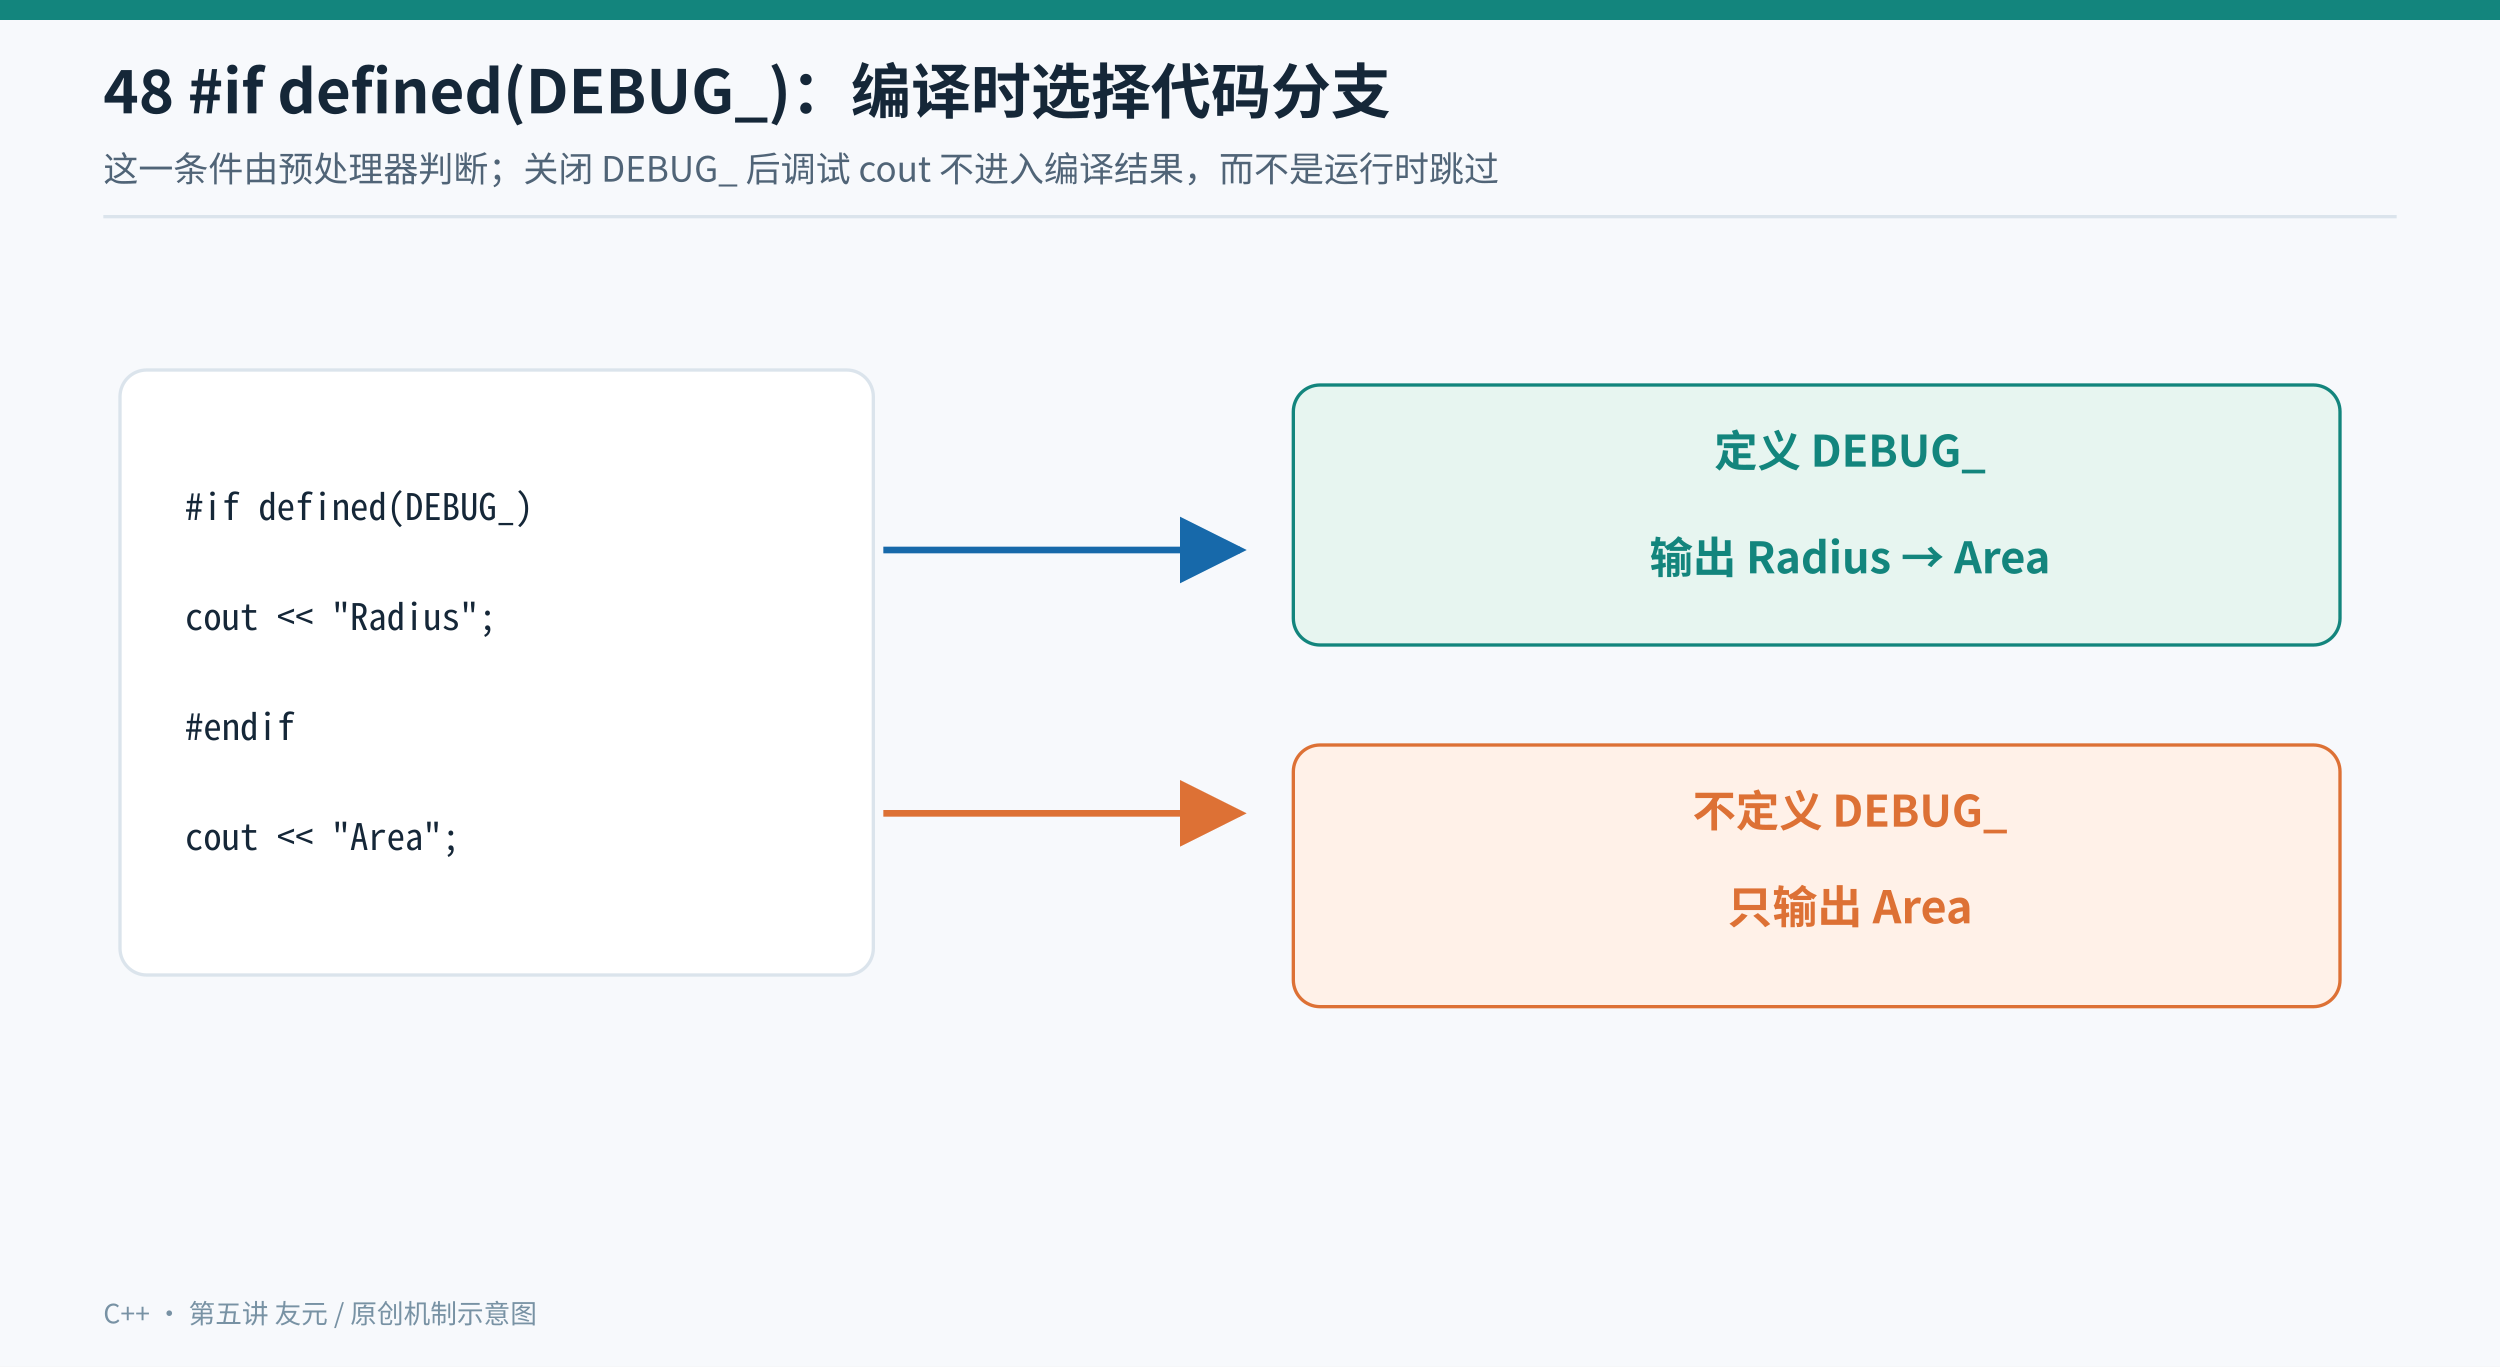
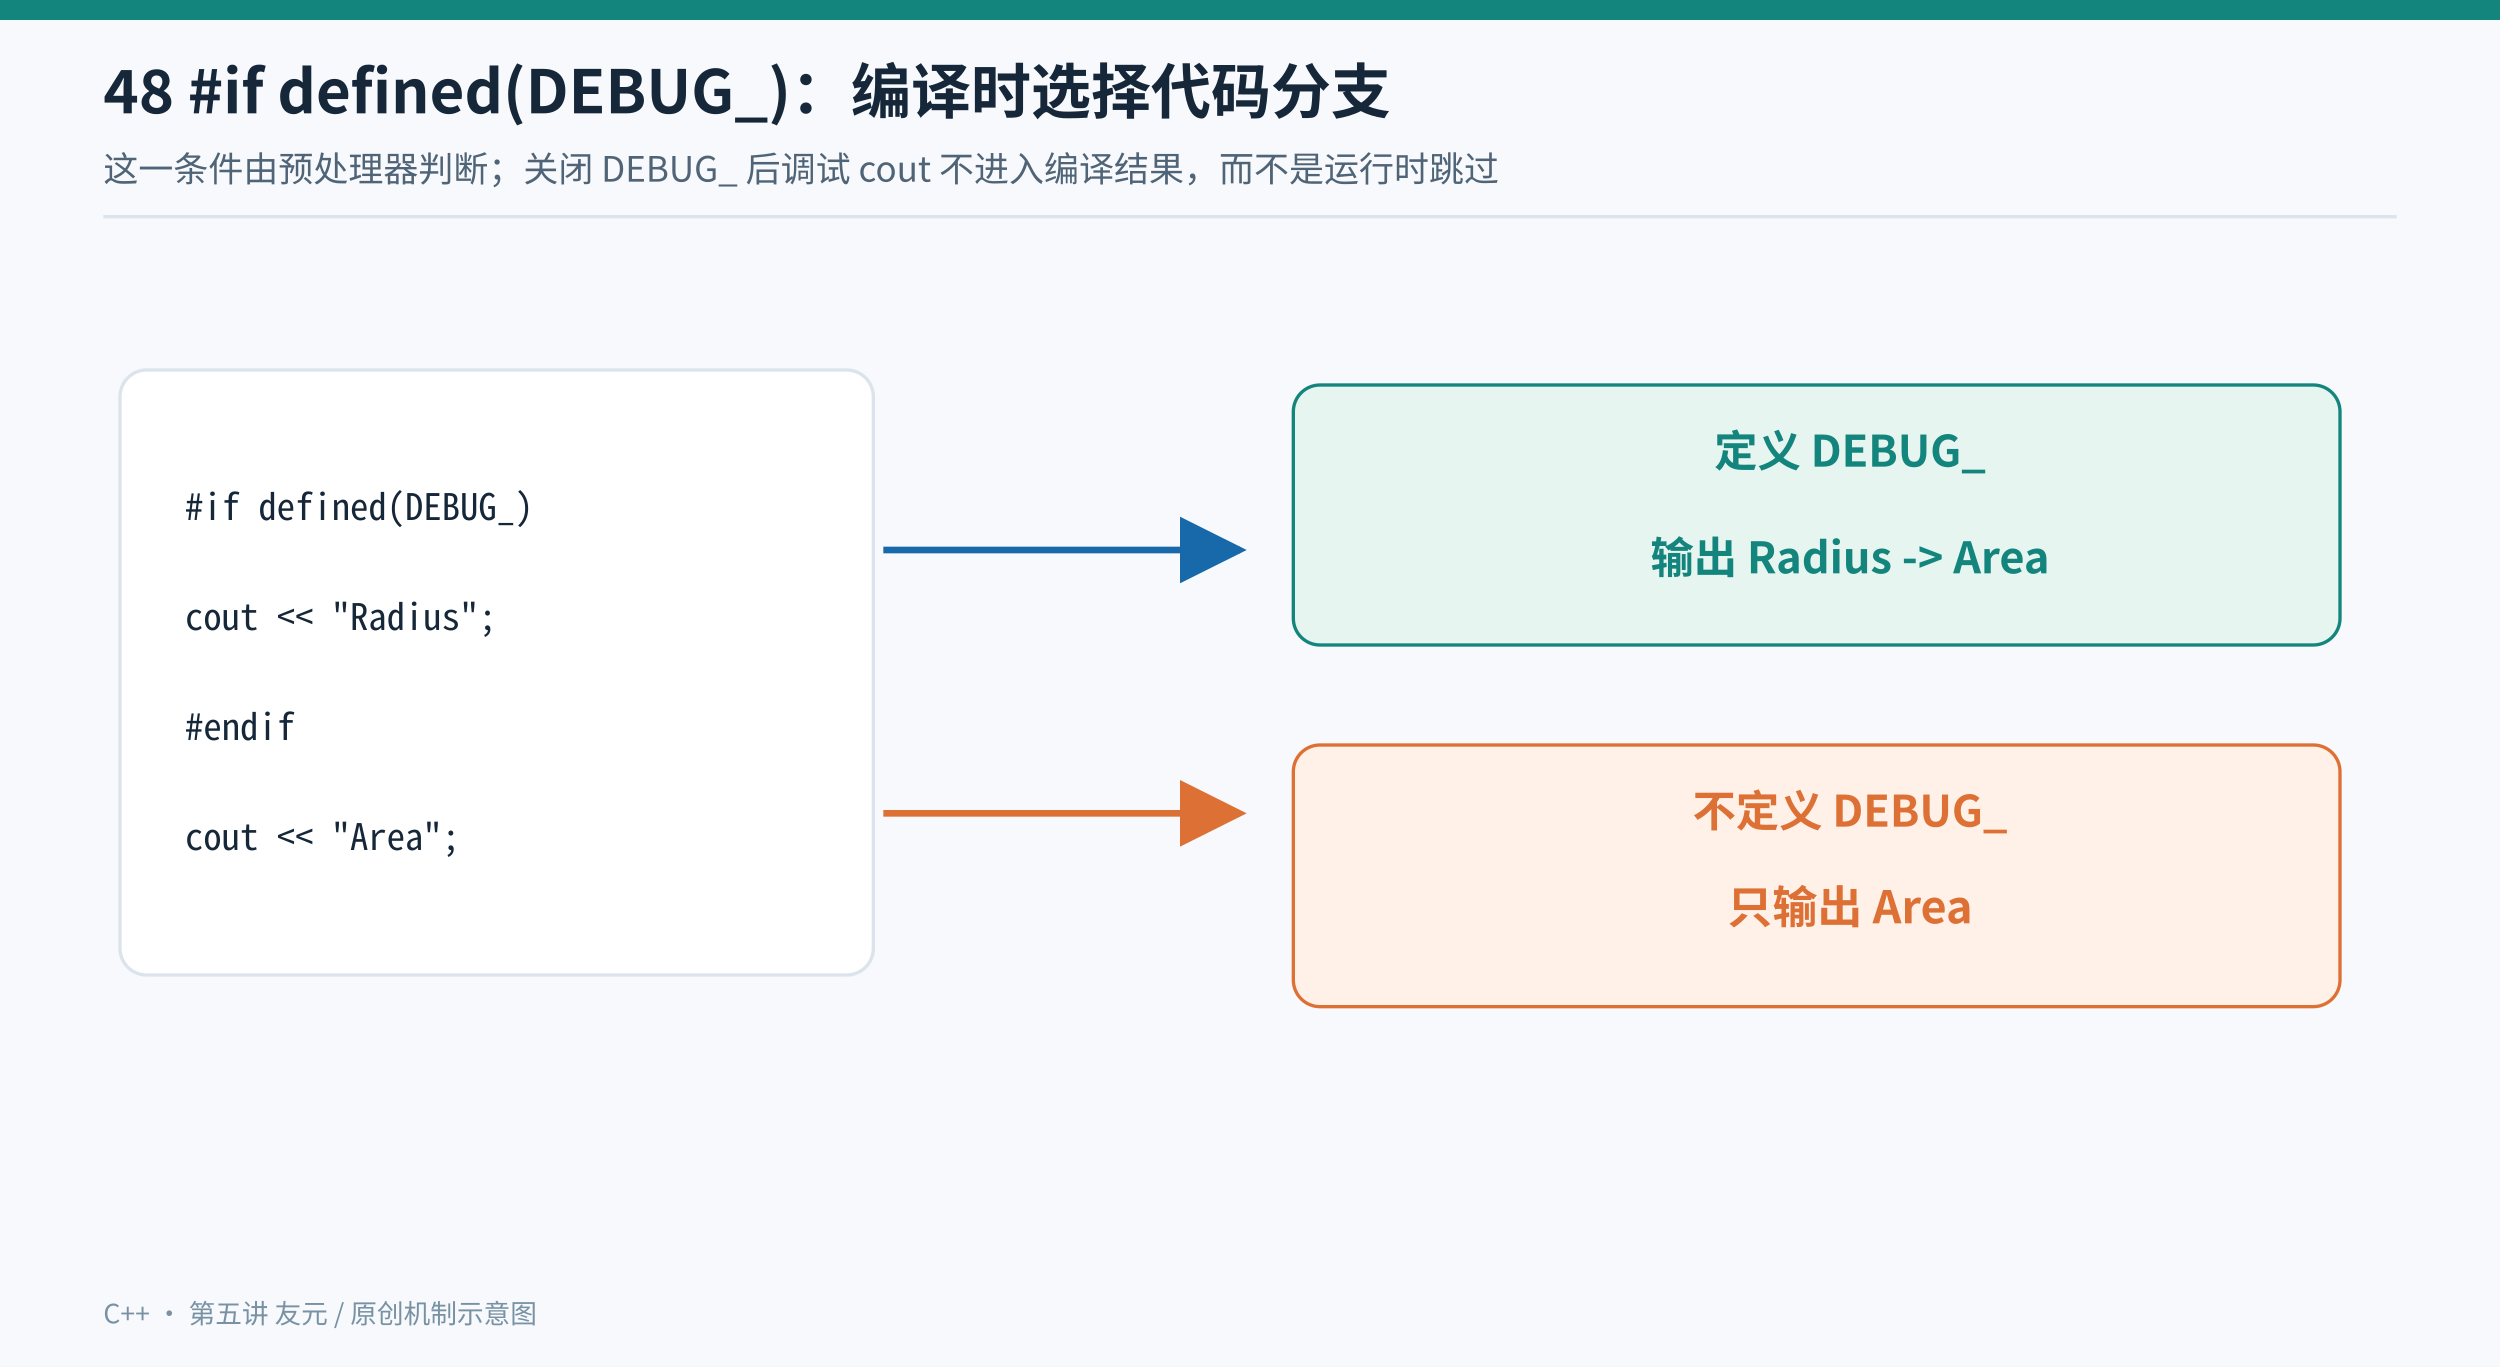
<svg xmlns="http://www.w3.org/2000/svg" baseProfile="full" height="820" version="1.1" viewBox="0 0 1500 820" width="1500">
  <defs>
    <marker id="arr-blue" markerHeight="10" markerWidth="10" orient="auto" refX="9" refY="5">
      <path d="M 0 0 L 10 5 L 0 10 Z" fill="#1769aa" />
    </marker>
    <marker id="arr-teal" markerHeight="10" markerWidth="10" orient="auto" refX="9" refY="5">
      <path d="M 0 0 L 10 5 L 0 10 Z" fill="#13857d" />
    </marker>
    <marker id="arr-red" markerHeight="10" markerWidth="10" orient="auto" refX="9" refY="5">
      <path d="M 0 0 L 10 5 L 0 10 Z" fill="#bf4f55" />
    </marker>
    <marker id="arr-orange" markerHeight="10" markerWidth="10" orient="auto" refX="9" refY="5">
      <path d="M 0 0 L 10 5 L 0 10 Z" fill="#dd7135" />
    </marker>
    <marker id="arr-gray" markerHeight="10" markerWidth="10" orient="auto" refX="9" refY="5">
      <path d="M 0 0 L 10 5 L 0 10 Z" fill="#506477" />
    </marker>
    <marker id="arr-purple" markerHeight="10" markerWidth="10" orient="auto" refX="9" refY="5">
      <path d="M 0 0 L 10 5 L 0 10 Z" fill="#7257af" />
    </marker>
  </defs>
  <rect fill="#f7f9fc" height="820" opacity="1" rx="0" ry="0" stroke="none" stroke-width="2" width="1500" x="0" y="0" />
  <rect fill="#13857d" height="12" opacity="1" rx="0" ry="0" stroke="none" stroke-width="2" width="1500" x="0" y="0" />
-   <text fill="#152738" font-family="Noto Sans CJK SC, sans-serif" font-size="36" font-weight="700" opacity="1" text-anchor="start" x="62" y="68">48  #if defined(DEBUG_)：编译时选择代码分支</text>
-   <text fill="#506477" font-family="Noto Sans CJK SC, sans-serif" font-size="21" font-weight="400" opacity="1" text-anchor="start" x="62" y="109">这一条件由预处理器判断；关闭 DEBUG_ 后调试 cout 不进入编译结果，而不是运行时跳过</text>
+   <text fill="#152738" font-family="Noto Sans CJK SC, Noto Sans SC, SimHei, Microsoft YaHei, sans-serif" font-size="36" font-weight="700" opacity="1" text-anchor="start" x="62" y="68">48  #if defined(DEBUG_)：编译时选择代码分支</text>
+   <text fill="#506477" font-family="Noto Sans CJK SC, Noto Sans SC, SimHei, Microsoft YaHei, sans-serif" font-size="21" font-weight="400" opacity="1" text-anchor="start" x="62" y="109">这一条件由预处理器判断；关闭 DEBUG_ 后调试 cout 不进入编译结果，而不是运行时跳过</text>
  <line stroke="#dbe4ec" stroke-width="2" x1="62" x2="1438" y1="130" y2="130" />
-   <text fill="#7892a4" font-family="Noto Sans CJK SC, sans-serif" font-size="16" font-weight="400" opacity="1" text-anchor="start" x="62" y="794">C++  ·  第五讲 友元   /   原创机制示意图</text>
+   <text fill="#7892a4" font-family="Noto Sans CJK SC, Noto Sans SC, SimHei, Microsoft YaHei, sans-serif" font-size="16" font-weight="400" opacity="1" text-anchor="start" x="62" y="794">C++  ·  第五讲 友元   /   原创机制示意图</text>
  <rect fill="#ffffff" height="363" opacity="1" rx="16" ry="16" stroke="#dbe4ec" stroke-width="2" width="452" x="72" y="222" />
-   <text fill="#152738" font-family="Noto Sans Mono CJK SC, Noto Sans CJK SC, sans-serif" font-size="22" font-weight="400" opacity="1" text-anchor="start" x="111" y="312">#if defined(DEBUG_)</text>
-   <text fill="#152738" font-family="Noto Sans Mono CJK SC, Noto Sans CJK SC, sans-serif" font-size="22" font-weight="400" opacity="1" text-anchor="start" x="111" y="378">  cout &lt;&lt; "Radius";</text>
-   <text fill="#152738" font-family="Noto Sans Mono CJK SC, Noto Sans CJK SC, sans-serif" font-size="22" font-weight="400" opacity="1" text-anchor="start" x="111" y="444">#endif</text>
-   <text fill="#152738" font-family="Noto Sans Mono CJK SC, Noto Sans CJK SC, sans-serif" font-size="22" font-weight="400" opacity="1" text-anchor="start" x="111" y="510">cout &lt;&lt; "Area";</text>
+   <text fill="#152738" font-family="Noto Sans Mono CJK SC, Noto Sans CJK SC, Noto Sans Mono, monospace" font-size="22" font-weight="400" opacity="1" text-anchor="start" x="111" y="312">#if defined(DEBUG_)</text>
+   <text fill="#152738" font-family="Noto Sans Mono CJK SC, Noto Sans CJK SC, Noto Sans Mono, monospace" font-size="22" font-weight="400" opacity="1" text-anchor="start" x="111" y="378">  cout &lt;&lt; "Radius";</text>
+   <text fill="#152738" font-family="Noto Sans Mono CJK SC, Noto Sans CJK SC, Noto Sans Mono, monospace" font-size="22" font-weight="400" opacity="1" text-anchor="start" x="111" y="444">#endif</text>
+   <text fill="#152738" font-family="Noto Sans Mono CJK SC, Noto Sans CJK SC, Noto Sans Mono, monospace" font-size="22" font-weight="400" opacity="1" text-anchor="start" x="111" y="510">cout &lt;&lt; "Area";</text>
  <path d="M530 330 L744 330" fill="none" marker-end="url(#arr-blue)" stroke="#1769aa" stroke-width="4" />
  <path d="M530 488 L744 488" fill="none" marker-end="url(#arr-orange)" stroke="#dd7135" stroke-width="4" />
  <rect fill="#e7f5f0" height="156" opacity="1" rx="16" ry="16" stroke="#13857d" stroke-width="2" width="628" x="776" y="231" />
-   <text fill="#13857d" font-family="Noto Sans CJK SC, sans-serif" font-size="26" font-weight="700" opacity="1" text-anchor="middle" x="1110" y="280">定义 DEBUG_</text>
-   <text fill="#13857d" font-family="Noto Sans CJK SC, sans-serif" font-size="26" font-weight="700" opacity="1" text-anchor="middle" x="1110" y="344">输出 Radius → Area</text>
+   <text fill="#13857d" font-family="Noto Sans CJK SC, Noto Sans SC, SimHei, Microsoft YaHei, sans-serif" font-size="26" font-weight="700" opacity="1" text-anchor="middle" x="1110" y="280">定义 DEBUG_</text>
+   <text fill="#13857d" font-family="Noto Sans CJK SC, Noto Sans SC, SimHei, Microsoft YaHei, sans-serif" font-size="26" font-weight="700" opacity="1" text-anchor="middle" x="1110" y="344">输出 Radius  -&gt;  Area</text>
  <rect fill="#fff1e8" height="157" opacity="1" rx="16" ry="16" stroke="#dd7135" stroke-width="2" width="628" x="776" y="447" />
-   <text fill="#dd7135" font-family="Noto Sans CJK SC, sans-serif" font-size="26" font-weight="700" opacity="1" text-anchor="middle" x="1110" y="496">不定义 DEBUG_</text>
-   <text fill="#dd7135" font-family="Noto Sans CJK SC, sans-serif" font-size="27" font-weight="700" opacity="1" text-anchor="middle" x="1110" y="554">只输出 Area</text>
+   <text fill="#dd7135" font-family="Noto Sans CJK SC, Noto Sans SC, SimHei, Microsoft YaHei, sans-serif" font-size="26" font-weight="700" opacity="1" text-anchor="middle" x="1110" y="496">不定义 DEBUG_</text>
+   <text fill="#dd7135" font-family="Noto Sans CJK SC, Noto Sans SC, SimHei, Microsoft YaHei, sans-serif" font-size="27" font-weight="700" opacity="1" text-anchor="middle" x="1110" y="554">只输出 Area</text>
</svg>
